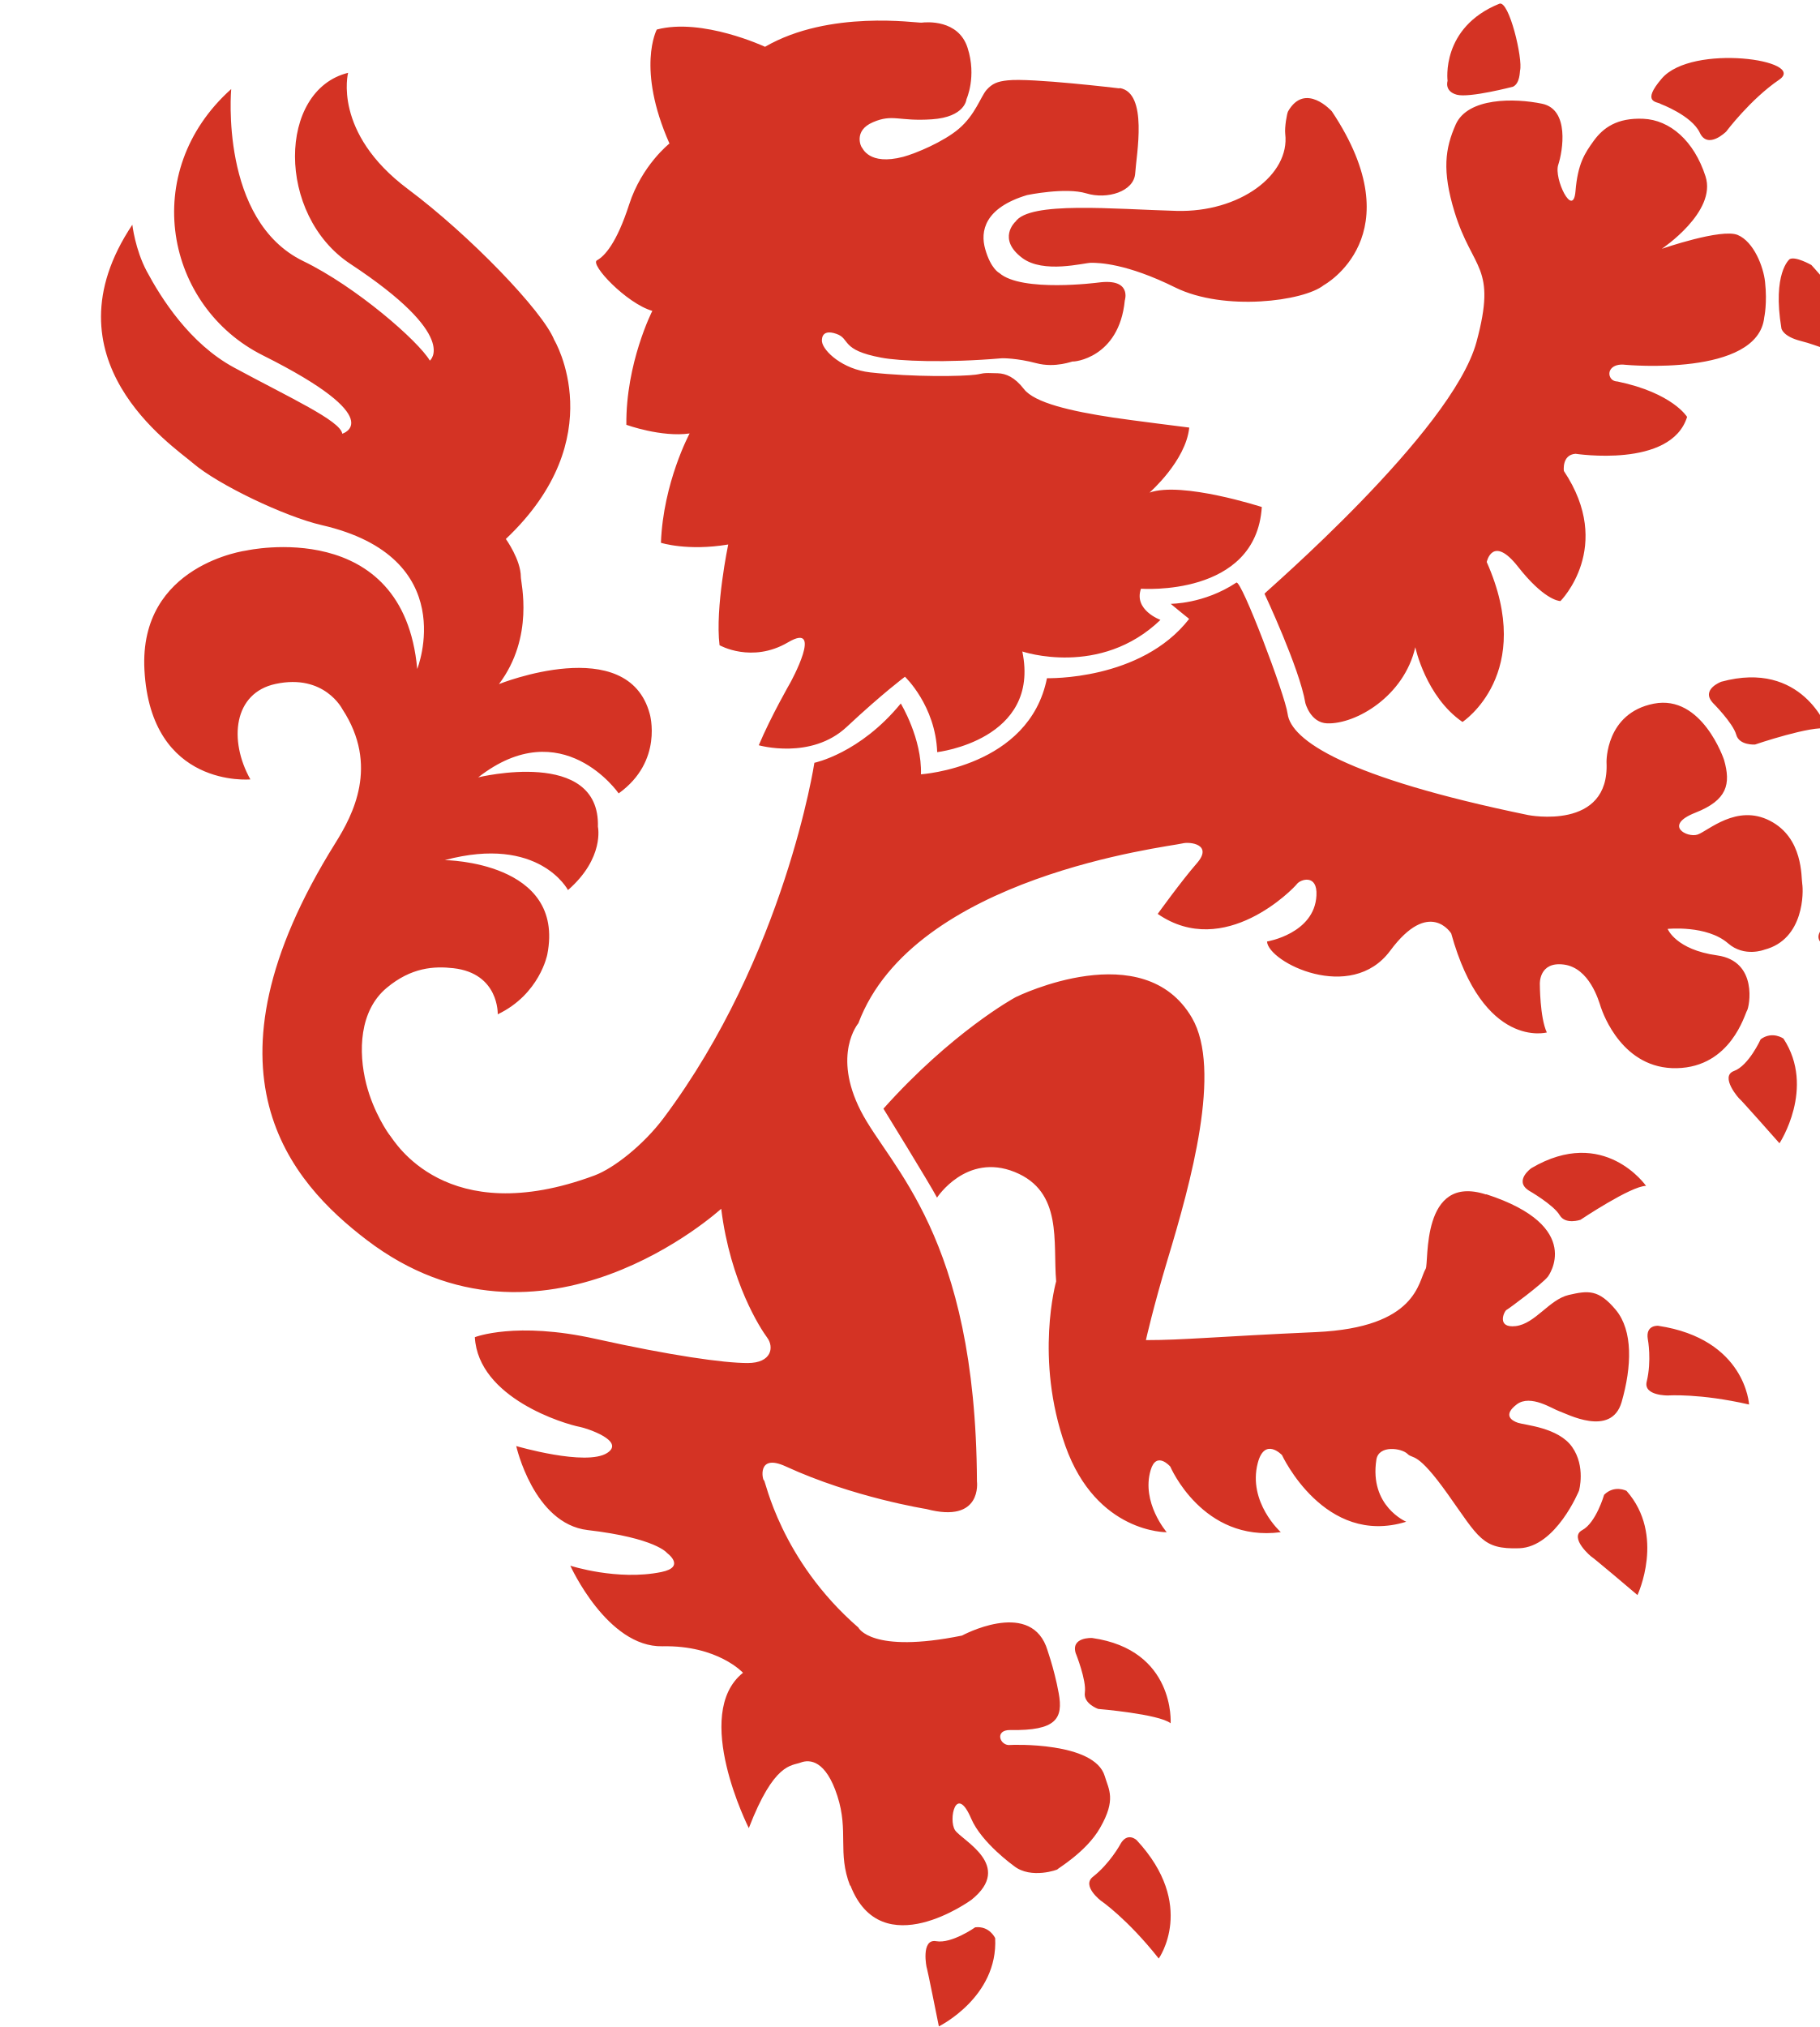
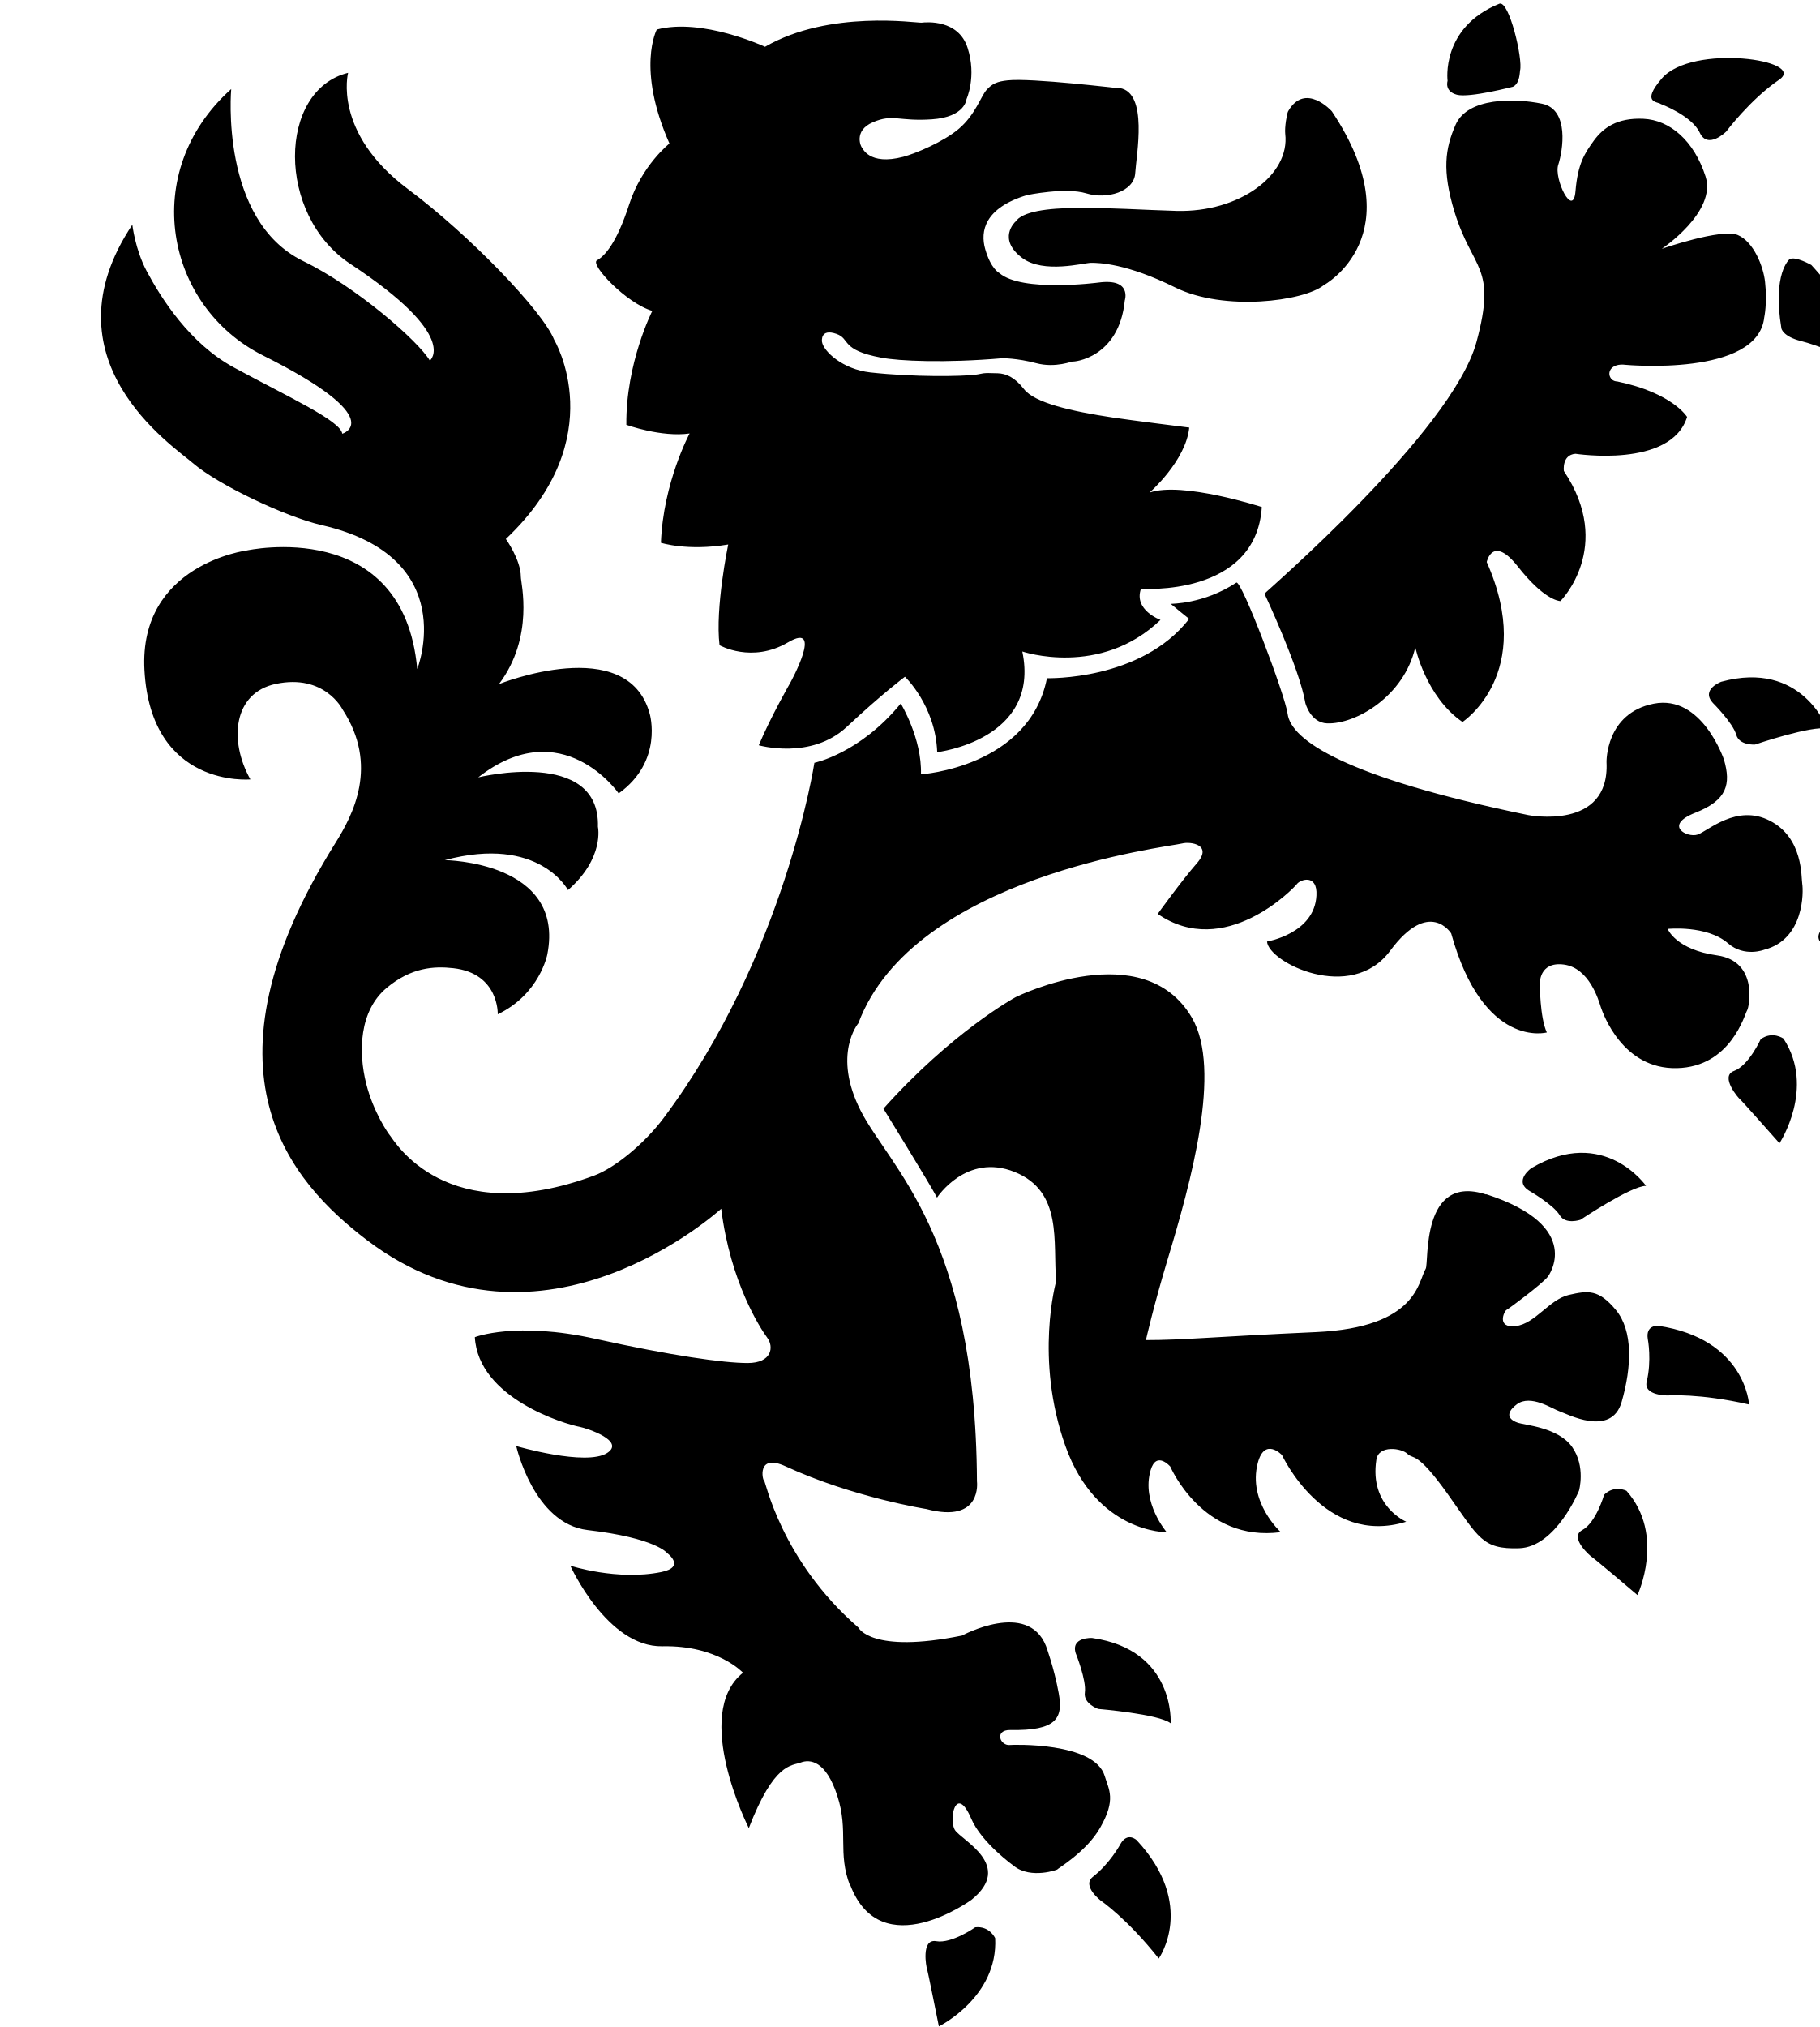
<svg xmlns="http://www.w3.org/2000/svg" viewBox="0 0 404 450">
-   <path fill="#D43324" d="M390.924 230.728s-2.638 5.833-5.92 7.036c-3.265 1.203 1.164 6.227 1.308 6.256.116.01 7.905 8.76 8.79 9.79 0 0 8.08-12.264.887-23.236 0 0-2.46-1.77-5.07.154zm15.472-32.88c-.01.126-.26 4.88-2.378 9.145-1.483 2.945 3.9 4.052 3.9 4.052s6.95 1.126 17.09 6.092c0 0 2.56-14.35-15.694-21.608 0-.02-2.687-.91-2.918 2.32zM380.266 156s4.506 4.487 5.238 7.114c.664 2.416 4.17 2.175 4.17 2.175 0-.01 12.813-4.35 16.03-3.5 0 0-5.527-15.36-23.532-10.44 0 0-4.554 1.69-1.906 4.64zM216.524 427.87s-5.228 3.685-8.655 3.08c-3.46-.617-2.16 5.967-2.06 6.044.08.077 2.39 11.55 2.65 12.868 0 0 13.18-6.477 12.5-19.587 0 0-1.23-2.772-4.45-2.406zm32.244-18.47c-.067.114-2.33 4.29-6.094 7.246-2.6 2.012 1.79 5.342 1.79 5.342-.01-.02 5.825 3.966 12.815 12.81 0 0 8.48-11.876-4.9-26.275 0 0-2.03-1.943-3.62.877zm-9.878-42.274s2.368 5.92 1.983 8.614c-.366 2.483 2.956 3.648 2.956 3.648s13.5 1.126 16.09 3.186c0 0 1.07-16.295-17.42-18.933 0-.01-4.87-.27-3.62 3.49zm117.268-35.247s-1.78 6.16-4.843 7.81c-3.08 1.65 2.04 5.99 2.157 5.99.125 0 9.07 7.52 10.1 8.43 0 0 6.267-13.28-2.427-23.13 0 0-2.686-1.41-4.987.88zm9.705-34.62c.038.13.886 4.83-.24 9.46-.78 3.18 4.736 3.08 4.736 3.08s7.02-.51 17.99 2.01c0 0-.75-14.55-20.18-17.48 0 0-2.81-.25-2.31 2.92zm-26.448-32.97s5.536 3.17 6.894 5.5c1.29 2.16 4.61 1.01 4.61 1.01s11.24-7.53 14.56-7.53c0 0-9.33-13.43-25.44-3.95 0-.03-3.95 2.79-.64 4.95zm-9.464.89c-14.57-4.73-12.64 15.21-13.4 16.49-1.69 2.8-1.8 13.03-24.31 14.06-22.46 1.01-29.38 1.78-37.81 1.78-.01 0 1.68-7.48 4.78-17.78 5.2-17.2 12.15-42.27 5.44-53.77-10.73-18.42-38.59-4.86-39.11-4.6-.51.25-14.32 7.91-29.39 24.77 0 0 10.36 16.8 11.9 19.75-.01 0 6.51-10.03 17.25-5.69 10.75 4.35 8.45 15.6 9.2 24.27 0 0-4.85 17.13 2.05 36.55 6.91 19.41 22.5 19.15 22.5 19.15s-5.7-6.6-3.57-13.78c1.28-4.37 4.36-.79 4.36-.79 0-.02 7.14 16.86 24.54 14.56 0 0-7.38-6.64-5.12-15.34 1.53-5.87 5.38-1.78 5.38-1.78s9.45 20.43 27.59 14.8c0 0-8.24-3.45-6.63-13.78.51-3.32 5.62-2.57 6.91-1.28 1.27 1.28 2.04-.77 8.94 8.93 6.91 9.72 7.68 12.28 15.84 12.02 8.19-.26 13.3-12.78 13.3-12.78s1.53-5.36-1.53-9.71c-3.06-4.34-10.48-4.84-12.01-5.36-1.55-.51-3.33-1.78-.26-4.11 3.06-2.28 7.93 1.04 9.45 1.55 1.55.5 11.5 5.88 13.81-2.04 2.28-7.92 2.54-15.85-1.28-20.46-3.82-4.59-6.13-4.33-10.48-3.32-4.34 1.03-7.41 6.39-11.76 6.91-4.34.5-2.56-3.32-2.04-3.59.51-.26 7.91-5.74 9.2-7.4 0 0 8.36-11.12-13.69-18.28zm-141.2 153.46c-2.86-7.36-.26-12.01-2.83-19.94-2.56-7.93-6.13-8.18-8.16-7.4-2.05.77-5.89 0-11.5 14.55 0 0-12.78-25.3-1.29-34.49 0 0-5.61-6.14-17.89-5.88-12.27.25-20.45-17.89-20.45-17.89s10.44 3.4 20.19 1.41c5.57-1.13 1.29-4.22 1.29-4.22s-2.43-3.32-17.64-5.1c-12-1.42-15.85-18.65-15.85-18.65-.01 0 15.52 4.55 20.2 1.53 4.12-2.69-4.66-5.51-6.02-5.77-3.45-.64-22.61-6.39-23.37-19.93 0 0 9.08-3.59 26.84.38 16.65 3.69 28.38 5.36 33.73 5.36 5.38 0 5.88-3.57 4.35-5.62-1.52-2.06-8.18-12.27-10.22-28.63 0 0-39.88 36.55-78.73 6.91-16.73-12.77-38.77-37.19-6.9-88.16 3.83-6.14 9.72-17.13 1.52-29.66 0 0-3.99-7.92-14.81-5.61-9.37 1.98-10.48 12.52-5.62 21.2 0 0-22.09 2.06-23.52-24.28C30.8 125.27 54.8 122.2 54.8 122.2s34.766-7.67 37.838 26.315c0 0 9.92-24.786-21.21-31.938-8.104-1.867-22.99-8.94-28.64-13.8-4.514-3.89-33.354-23-13.406-52.888 0 0 .616 5.48 3.206 10.34 3.167 5.92 9.493 16.03 19.38 21.37C64.266 88.26 75.6 93.4 75.996 96.29c0 0 10.733-3.205-17.62-17.393-21.626-10.81-27.61-40.717-7.04-59.13 0-.02-2.637 29.136 15.984 38.193 11.75 5.688 25.57 17.757 28.12 22.098 0 0 6.78-5.37-17.64-21.464-16.52-10.894-16.11-38.596-.51-42.427 0 0-3.5 13.264 13.29 25.815 13.68 10.212 29.928 27.084 32.47 33.466 0 0 13.037 21.733-10.735 44.207 0 0 3.33 4.62 3.33 8.44-.01 1.272 3.063 13.274-4.86 23.775 0 0 28.633-11.502 33.485 6.632 0 0 3.07 10.48-6.906 17.633 0 0-12.528-18.134-31.187-3.56 0 0 27.09-6.652 26.58 10.97 0 0 1.53 6.912-6.645 14.054 0 0-6.394-12.27-27.354-6.65 0 0 26.835.25 22.76 20.95 0 0-1.673 8.81-11.003 13.28 0 0 .338-9.09-9.867-10.24-4.298-.48-9.34-.18-14.79 4.37-6.087 5.08-6.347 14.16-4.537 21.33 1.6 6.32 4.93 11.08 5.3 11.49.9 1.05 12.34 21.1 45.37 8.83 4.33-1.62 10.89-6.79 15.37-12.77 26.94-36.02 33.46-78.85 33.46-78.85s10.09-2.05 19.18-13.16c0 0 4.74 7.79 4.48 15.72 0 0 24.04-1.54 27.98-21.34 0 0 20.85.63 31.57-13.16 0 0-3.82-3.08-4.09-3.34-.03-.04 7.29.1 14.57-4.72 1.1-.72 10.86 25.06 11.38 29.12.76 5.89 12.83 14.13 53.43 22.49 0 0 18.15 3.58 17.38-11.76 0 0-.24-10.86 10.48-12.97 10.75-2.12 15.61 12.46 15.61 12.46 1.54 5.36.76 8.94-6.38 11.75-7.16 2.82-1.8 5.62.5 4.85 2.3-.76 8.68-6.9 16.09-3.06 7.42 3.83 6.9 12.52 7.16 14.04.26 1.54.52 12.28-8.43 14.58 0 0-4.42 1.75-8.05-1.42-4.73-4.1-13.41-3.2-13.41-3.2s1.8 4.61 10.99 5.88c9.19 1.29 7.14 11.51 6.64 12.25-.51.77-3.56 12.53-15.6 12.79-12 .26-16.34-12.02-16.86-13.53-.49-1.55-2.55-8.7-8.18-9.47-5.625-.75-5.365 4.33-5.365 4.33s0 7.43 1.55 10.74c0 0-14.074 3.84-21.23-21.978 0 0-4.85-7.91-13.545 3.83-8.7 11.75-27.09 2.56-27.35-2.04 0 0 10.54-1.74 10.972-10.21.27-4.86-3.563-3.59-4.324-2.57-.77 1.03-16.102 16.872-30.92 6.65 0 0 5.3-7.37 8.68-11.23 3.65-4.17-1.46-4.88-3.254-4.41-3.22.8-59.625 7.2-71.89 39.915 0 0-5.87 6.89.52 19.43 6.39 12.53 25.55 27.59 25.81 82.27 0 0 1.28 9.47-11.243 6.14 0 0-16.24-2.56-31.194-9.45-6.633-3.06-5.1 3.31-4.85 3.07.26-.27 3.58 17.62 20.96 32.695 0 0 2.8 5.89 23.01 1.78 0 0 14.57-7.91 18.65 2.31 0 0 1.8 4.86 2.82 10.48 1.03 5.62-.52 8.366-10.74 8.18-3.64-.054-2.3 3.63 0 3.32.25-.044 18.69-.76 20.96 6.905.89 3.016 2.6 5.16-1.03 11.486-3.05 5.39-9.712 9.21-9.452 9.21.26 0-5.87 2.31-9.705-.76-.01-.01-7.166-5.12-9.457-10.48-3.39-7.91-5.12.25-3.59 2.56 1.54 2.29 13.11 7.84 3.64 15.45 0 0-20 14.63-26.88-3.2zm147.22-399.4s-9.71 2.55-12.51 1.79c-2.83-.77-2.05-3.07-2.05-3.07S319.83 6.12 332.9.83c2.164-.866 5.274 12.31 4.6 14.832-.068.23 0 2.8-1.53 3.57zm32.72 3.83s6.9 2.56 8.71 6.38c1.78 3.84 5.87-.24 5.87-.24s5.37-7.16 11.76-11.51c6.4-4.34-19.34-8.12-26.07-.26-4.6 5.37-1.03 5.11-.26 5.62zm28.64 34.49s-3.84 3.07-1.8 15.34c0 0 .27 1.78 4.34 2.81 4.1 1.02 6.16 2.55 14.06 3.58 7.93 1.02-11.75-20.46-11.75-20.46s-3.57-2.04-4.85-1.28zm-116.57 74.25s7.8 16.6 9.07 24.26c0 0 1.11 4.39 4.85 4.52 6.37.21 17.07-6.02 19.56-16.9 0 0 2.32 10.98 10.48 16.59 0 0 16.39-10.73 5.38-35.51 0 0 1.28-6.15 6.92 1.01 5.61 7.16 8.95 7.66 9.45 7.66 0 0 12.02-12.01.76-28.88 0 0-.5-3.57 2.57-3.82 0-.01 21.22 3.31 24.79-8.18 0 0-3.19-5.31-15.47-7.87 0 0-.93.03-1.45-.7-.97-1.39.16-3.4 3.25-3 0 0 29.4 2.74 30.8-10.54 0 0 .7-3.14.18-7.86-.35-3.34-2.48-8.9-6.06-10.42-3.58-1.54-16.87 3.07-16.87 3.07s12.27-8.18 9.71-16.09c-2.56-7.93-7.92-12.52-13.81-12.78-5.87-.26-8.93 2.05-10.98 4.85-2.04 2.82-3.57 5.11-4.08 11.23-.51 6.15-4.85-2.81-3.83-5.86 1.01-3.06 2.55-12.29-3.59-13.56-6.12-1.28-16.48-1.4-19.17 4.6-2.36 5.34-3.07 10.23-.27 19.42 4.03 13.1 9.47 11.88 4.88 28.86-5.41 20-47.272 55.853-47.03 55.853zm-55.35-82.55s-4.05 3.77 1.53 7.99c4.78 3.59 13.68 1.09 15.33 1.09 1.68 0 7.82.1 18.67 5.48 10.87 5.36 28.51 3.07 32.98-.51 0 0 20.2-10.99 1.79-38.6 0 0-5.9-6.61-9.71 0-.27.47-.8 3.59-.64 4.99 1.11 9.16-10.2 17.5-24.14 17.12-13.93-.38-32.66-2.22-35.78 2.43zm23.14-29.64s-19.68-2.36-24.8-1.78c-2.29.24-3.44.7-4.73 2.15-1.28 1.5-2.49 5.49-6.1 8.58-3.42 2.92-9.61 5.5-12.35 6.24-7.71 2.03-9.08-2.05-9.19-2.05-.13 0-2.04-3.7 2.43-5.62 4.48-1.93 5.7-.14 13.1-.65 7.42-.5 7.68-4.47 7.68-4.47s2.3-4.99.25-11.38c-2.03-6.38-9.19-5.74-10.22-5.61-1.01.12-20.43-2.94-34.76 5.36 0 0-13.93-6.51-24.03-3.83 0 0-4.6 8.57 2.81 25.3 0 0-6.14 4.83-8.95 13.54-2.8 8.67-5.49 11.49-7.14 12.39-1.66.87 6.52 9.56 12.29 11.23-.02 0-5.91 11.62-5.77 25.29 0 0 7.79 2.82 14.05 1.92 0 0-5.863 10.85-6.373 24.27 0 0 5.87 1.9 14.94.38 0 0-2.94 14.06-1.925 22.36 0 0 7.16 4.09 15.21-.64 8.05-4.74.52 8.93.52 8.93s-4.34 7.54-7.02 13.92c0 0 11.62 3.33 19.545-4.09 7.91-7.4 12.91-11.12 12.91-11.12s6.78 6.396 7.16 16.74c-.01 0 22.994-2.664 18.9-22.35 0 0 17.255 5.88 30.676-7.01 0 0-6-2.178-4.33-6.92 0 0 25.54 1.922 26.83-18.14 0 0-17.767-5.75-24.93-3.2 0 0 8.05-7.015 8.82-14.436 0 0-12.87-1.61-16.927-2.225-9.36-1.414-17.426-3.27-19.785-6.333-2.07-2.67-4-3.43-5.78-3.5-3.83-.154-3.135.077-4.926.31-2.89.386-13.65.58-23.395-.5-6.17-.69-10.4-4.697-10.73-6.785-.02-.117-.42-3.04 3.2-1.77 3.16 1.095.83 3.58 9.965 5.28 3.92.754 14.127 1.225 26.84.13 0 0 3.19-.06 7.56 1.095 4.325 1.16 8.167-.51 8.167-.38 0 .12 10.23-.65 11.5-13.545 0 0 1.67-4.985-5.86-3.974 0 0-17.015 2.242-22-2.118 0 0-1.88-.89-3.13-5.297-1.15-3.982-.146-9.16 9.28-12 0 0 8.55-1.79 13.16-.384 4.59 1.41 10.6-.37 10.86-4.458.25-4.09 2.93-17.903-3.455-18.923z" />
+   <path d="M390.924 230.728s-2.638 5.833-5.92 7.036c-3.265 1.203 1.164 6.227 1.308 6.256.116.01 7.905 8.76 8.79 9.79 0 0 8.08-12.264.887-23.236 0 0-2.46-1.77-5.07.154zm15.472-32.88c-.01.126-.26 4.88-2.378 9.145-1.483 2.945 3.9 4.052 3.9 4.052s6.95 1.126 17.09 6.092c0 0 2.56-14.35-15.694-21.608 0-.02-2.687-.91-2.918 2.32zM380.266 156s4.506 4.487 5.238 7.114c.664 2.416 4.17 2.175 4.17 2.175 0-.01 12.813-4.35 16.03-3.5 0 0-5.527-15.36-23.532-10.44 0 0-4.554 1.69-1.906 4.64zM216.524 427.87s-5.228 3.685-8.655 3.08c-3.46-.617-2.16 5.967-2.06 6.044.08.077 2.39 11.55 2.65 12.868 0 0 13.18-6.477 12.5-19.587 0 0-1.23-2.772-4.45-2.406zm32.244-18.47c-.067.114-2.33 4.29-6.094 7.246-2.6 2.012 1.79 5.342 1.79 5.342-.01-.02 5.825 3.966 12.815 12.81 0 0 8.48-11.876-4.9-26.275 0 0-2.03-1.943-3.62.877zm-9.878-42.274s2.368 5.92 1.983 8.614c-.366 2.483 2.956 3.648 2.956 3.648s13.5 1.126 16.09 3.186c0 0 1.07-16.295-17.42-18.933 0-.01-4.87-.27-3.62 3.49zm117.268-35.247s-1.78 6.16-4.843 7.81c-3.08 1.65 2.04 5.99 2.157 5.99.125 0 9.07 7.52 10.1 8.43 0 0 6.267-13.28-2.427-23.13 0 0-2.686-1.41-4.987.88zm9.705-34.62c.038.13.886 4.83-.24 9.46-.78 3.18 4.736 3.08 4.736 3.08s7.02-.51 17.99 2.01c0 0-.75-14.55-20.18-17.48 0 0-2.81-.25-2.31 2.92zm-26.448-32.97s5.536 3.17 6.894 5.5c1.29 2.16 4.61 1.01 4.61 1.01s11.24-7.53 14.56-7.53c0 0-9.33-13.43-25.44-3.95 0-.03-3.95 2.79-.64 4.95zm-9.464.89c-14.57-4.73-12.64 15.21-13.4 16.49-1.69 2.8-1.8 13.03-24.31 14.06-22.46 1.01-29.38 1.78-37.81 1.78-.01 0 1.68-7.48 4.78-17.78 5.2-17.2 12.15-42.27 5.44-53.77-10.73-18.42-38.59-4.86-39.11-4.6-.51.25-14.32 7.91-29.39 24.77 0 0 10.36 16.8 11.9 19.75-.01 0 6.51-10.03 17.25-5.69 10.75 4.35 8.45 15.6 9.2 24.27 0 0-4.85 17.13 2.05 36.55 6.91 19.41 22.5 19.15 22.5 19.15s-5.7-6.6-3.57-13.78c1.28-4.37 4.36-.79 4.36-.79 0-.02 7.14 16.86 24.54 14.56 0 0-7.38-6.64-5.12-15.34 1.53-5.87 5.38-1.78 5.38-1.78s9.45 20.43 27.59 14.8c0 0-8.24-3.45-6.63-13.78.51-3.32 5.62-2.57 6.91-1.28 1.27 1.28 2.04-.77 8.94 8.93 6.91 9.72 7.68 12.28 15.84 12.02 8.19-.26 13.3-12.78 13.3-12.78s1.53-5.36-1.53-9.71c-3.06-4.34-10.48-4.84-12.01-5.36-1.55-.51-3.33-1.78-.26-4.11 3.06-2.28 7.93 1.04 9.45 1.55 1.55.5 11.5 5.88 13.81-2.04 2.28-7.92 2.54-15.85-1.28-20.46-3.82-4.59-6.13-4.33-10.48-3.32-4.34 1.03-7.41 6.39-11.76 6.91-4.34.5-2.56-3.32-2.04-3.59.51-.26 7.91-5.74 9.2-7.4 0 0 8.36-11.12-13.69-18.28zm-141.2 153.46c-2.86-7.36-.26-12.01-2.83-19.94-2.56-7.93-6.13-8.18-8.16-7.4-2.05.77-5.89 0-11.5 14.55 0 0-12.78-25.3-1.29-34.49 0 0-5.61-6.14-17.89-5.88-12.27.25-20.45-17.89-20.45-17.89s10.44 3.4 20.19 1.41c5.57-1.13 1.29-4.22 1.29-4.22s-2.43-3.32-17.64-5.1c-12-1.42-15.85-18.65-15.85-18.65-.01 0 15.52 4.55 20.2 1.53 4.12-2.69-4.66-5.51-6.02-5.77-3.45-.64-22.61-6.39-23.37-19.93 0 0 9.08-3.59 26.84.38 16.65 3.69 28.38 5.36 33.73 5.36 5.38 0 5.88-3.57 4.35-5.62-1.52-2.06-8.18-12.27-10.22-28.63 0 0-39.88 36.55-78.73 6.91-16.73-12.77-38.77-37.19-6.9-88.16 3.83-6.14 9.72-17.13 1.52-29.66 0 0-3.99-7.92-14.81-5.61-9.37 1.98-10.48 12.52-5.62 21.2 0 0-22.09 2.06-23.52-24.28C30.8 125.27 54.8 122.2 54.8 122.2s34.766-7.67 37.838 26.315c0 0 9.92-24.786-21.21-31.938-8.104-1.867-22.99-8.94-28.64-13.8-4.514-3.89-33.354-23-13.406-52.888 0 0 .616 5.48 3.206 10.34 3.167 5.92 9.493 16.03 19.38 21.37C64.266 88.26 75.6 93.4 75.996 96.29c0 0 10.733-3.205-17.62-17.393-21.626-10.81-27.61-40.717-7.04-59.13 0-.02-2.637 29.136 15.984 38.193 11.75 5.688 25.57 17.757 28.12 22.098 0 0 6.78-5.37-17.64-21.464-16.52-10.894-16.11-38.596-.51-42.427 0 0-3.5 13.264 13.29 25.815 13.68 10.212 29.928 27.084 32.47 33.466 0 0 13.037 21.733-10.735 44.207 0 0 3.33 4.62 3.33 8.44-.01 1.272 3.063 13.274-4.86 23.775 0 0 28.633-11.502 33.485 6.632 0 0 3.07 10.48-6.906 17.633 0 0-12.528-18.134-31.187-3.56 0 0 27.09-6.652 26.58 10.97 0 0 1.53 6.912-6.645 14.054 0 0-6.394-12.27-27.354-6.65 0 0 26.835.25 22.76 20.95 0 0-1.673 8.81-11.003 13.28 0 0 .338-9.09-9.867-10.24-4.298-.48-9.34-.18-14.79 4.37-6.087 5.08-6.347 14.16-4.537 21.33 1.6 6.32 4.93 11.08 5.3 11.49.9 1.05 12.34 21.1 45.37 8.83 4.33-1.62 10.89-6.79 15.37-12.77 26.94-36.02 33.46-78.85 33.46-78.85s10.09-2.05 19.18-13.16c0 0 4.74 7.79 4.48 15.72 0 0 24.04-1.54 27.98-21.34 0 0 20.85.63 31.57-13.16 0 0-3.82-3.08-4.09-3.34-.03-.04 7.29.1 14.57-4.72 1.1-.72 10.86 25.06 11.38 29.12.76 5.89 12.83 14.13 53.43 22.49 0 0 18.15 3.58 17.38-11.76 0 0-.24-10.86 10.48-12.97 10.75-2.12 15.61 12.46 15.61 12.46 1.54 5.36.76 8.94-6.38 11.75-7.16 2.82-1.8 5.62.5 4.85 2.3-.76 8.68-6.9 16.09-3.06 7.42 3.83 6.9 12.52 7.16 14.04.26 1.54.52 12.28-8.43 14.58 0 0-4.42 1.75-8.05-1.42-4.73-4.1-13.41-3.2-13.41-3.2s1.8 4.61 10.99 5.88c9.19 1.29 7.14 11.51 6.64 12.25-.51.77-3.56 12.53-15.6 12.79-12 .26-16.34-12.02-16.86-13.53-.49-1.55-2.55-8.7-8.18-9.47-5.625-.75-5.365 4.33-5.365 4.33s0 7.43 1.55 10.74c0 0-14.074 3.84-21.23-21.978 0 0-4.85-7.91-13.545 3.83-8.7 11.75-27.09 2.56-27.35-2.04 0 0 10.54-1.74 10.972-10.21.27-4.86-3.563-3.59-4.324-2.57-.77 1.03-16.102 16.872-30.92 6.65 0 0 5.3-7.37 8.68-11.23 3.65-4.17-1.46-4.88-3.254-4.41-3.22.8-59.625 7.2-71.89 39.915 0 0-5.87 6.89.52 19.43 6.39 12.53 25.55 27.59 25.81 82.27 0 0 1.28 9.47-11.243 6.14 0 0-16.24-2.56-31.194-9.45-6.633-3.06-5.1 3.31-4.85 3.07.26-.27 3.58 17.62 20.96 32.695 0 0 2.8 5.89 23.01 1.78 0 0 14.57-7.91 18.65 2.31 0 0 1.8 4.86 2.82 10.48 1.03 5.62-.52 8.366-10.74 8.18-3.64-.054-2.3 3.63 0 3.32.25-.044 18.69-.76 20.96 6.905.89 3.016 2.6 5.16-1.03 11.486-3.05 5.39-9.712 9.21-9.452 9.21.26 0-5.87 2.31-9.705-.76-.01-.01-7.166-5.12-9.457-10.48-3.39-7.91-5.12.25-3.59 2.56 1.54 2.29 13.11 7.84 3.64 15.45 0 0-20 14.63-26.88-3.2zm147.22-399.4s-9.71 2.55-12.51 1.79c-2.83-.77-2.05-3.07-2.05-3.07S319.83 6.12 332.9.83c2.164-.866 5.274 12.31 4.6 14.832-.068.23 0 2.8-1.53 3.57zm32.72 3.83s6.9 2.56 8.71 6.38c1.78 3.84 5.87-.24 5.87-.24s5.37-7.16 11.76-11.51c6.4-4.34-19.34-8.12-26.07-.26-4.6 5.37-1.03 5.11-.26 5.62zm28.64 34.49s-3.84 3.07-1.8 15.34c0 0 .27 1.78 4.34 2.81 4.1 1.02 6.16 2.55 14.06 3.58 7.93 1.02-11.75-20.46-11.75-20.46s-3.57-2.04-4.85-1.28zm-116.57 74.25s7.8 16.6 9.07 24.26c0 0 1.11 4.39 4.85 4.52 6.37.21 17.07-6.02 19.56-16.9 0 0 2.32 10.98 10.48 16.59 0 0 16.39-10.73 5.38-35.51 0 0 1.28-6.15 6.92 1.01 5.61 7.16 8.95 7.66 9.45 7.66 0 0 12.02-12.01.76-28.88 0 0-.5-3.57 2.57-3.82 0-.01 21.22 3.31 24.79-8.18 0 0-3.19-5.31-15.47-7.87 0 0-.93.03-1.45-.7-.97-1.39.16-3.4 3.25-3 0 0 29.4 2.74 30.8-10.54 0 0 .7-3.14.18-7.86-.35-3.34-2.48-8.9-6.06-10.42-3.58-1.54-16.87 3.07-16.87 3.07s12.27-8.18 9.71-16.09c-2.56-7.93-7.92-12.52-13.81-12.78-5.87-.26-8.93 2.05-10.98 4.85-2.04 2.82-3.57 5.11-4.08 11.23-.51 6.15-4.85-2.81-3.83-5.86 1.01-3.06 2.55-12.29-3.59-13.56-6.12-1.28-16.48-1.4-19.17 4.6-2.36 5.34-3.07 10.23-.27 19.42 4.03 13.1 9.47 11.88 4.88 28.86-5.41 20-47.272 55.853-47.03 55.853zm-55.35-82.55s-4.05 3.77 1.53 7.99c4.78 3.59 13.68 1.09 15.33 1.09 1.68 0 7.82.1 18.67 5.48 10.87 5.36 28.51 3.07 32.98-.51 0 0 20.2-10.99 1.79-38.6 0 0-5.9-6.61-9.71 0-.27.47-.8 3.59-.64 4.99 1.11 9.16-10.2 17.5-24.14 17.12-13.93-.38-32.66-2.22-35.78 2.43zm23.14-29.64s-19.68-2.36-24.8-1.78c-2.29.24-3.44.7-4.73 2.15-1.28 1.5-2.49 5.49-6.1 8.58-3.42 2.92-9.61 5.5-12.35 6.24-7.71 2.03-9.08-2.05-9.19-2.05-.13 0-2.04-3.7 2.43-5.62 4.48-1.93 5.7-.14 13.1-.65 7.42-.5 7.68-4.47 7.68-4.47s2.3-4.99.25-11.38c-2.03-6.38-9.19-5.74-10.22-5.61-1.01.12-20.43-2.94-34.76 5.36 0 0-13.93-6.51-24.03-3.83 0 0-4.6 8.57 2.81 25.3 0 0-6.14 4.83-8.95 13.54-2.8 8.67-5.49 11.49-7.14 12.39-1.66.87 6.52 9.56 12.29 11.23-.02 0-5.91 11.62-5.77 25.29 0 0 7.79 2.82 14.05 1.92 0 0-5.863 10.85-6.373 24.27 0 0 5.87 1.9 14.94.38 0 0-2.94 14.06-1.925 22.36 0 0 7.16 4.09 15.21-.64 8.05-4.74.52 8.93.52 8.93s-4.34 7.54-7.02 13.92c0 0 11.62 3.33 19.545-4.09 7.91-7.4 12.91-11.12 12.91-11.12s6.78 6.396 7.16 16.74c-.01 0 22.994-2.664 18.9-22.35 0 0 17.255 5.88 30.676-7.01 0 0-6-2.178-4.33-6.92 0 0 25.54 1.922 26.83-18.14 0 0-17.767-5.75-24.93-3.2 0 0 8.05-7.015 8.82-14.436 0 0-12.87-1.61-16.927-2.225-9.36-1.414-17.426-3.27-19.785-6.333-2.07-2.67-4-3.43-5.78-3.5-3.83-.154-3.135.077-4.926.31-2.89.386-13.65.58-23.395-.5-6.17-.69-10.4-4.697-10.73-6.785-.02-.117-.42-3.04 3.2-1.77 3.16 1.095.83 3.58 9.965 5.28 3.92.754 14.127 1.225 26.84.13 0 0 3.19-.06 7.56 1.095 4.325 1.16 8.167-.51 8.167-.38 0 .12 10.23-.65 11.5-13.545 0 0 1.67-4.985-5.86-3.974 0 0-17.015 2.242-22-2.118 0 0-1.88-.89-3.13-5.297-1.15-3.982-.146-9.16 9.28-12 0 0 8.55-1.79 13.16-.384 4.59 1.41 10.6-.37 10.86-4.458.25-4.09 2.93-17.903-3.455-18.923z" />
</svg>
